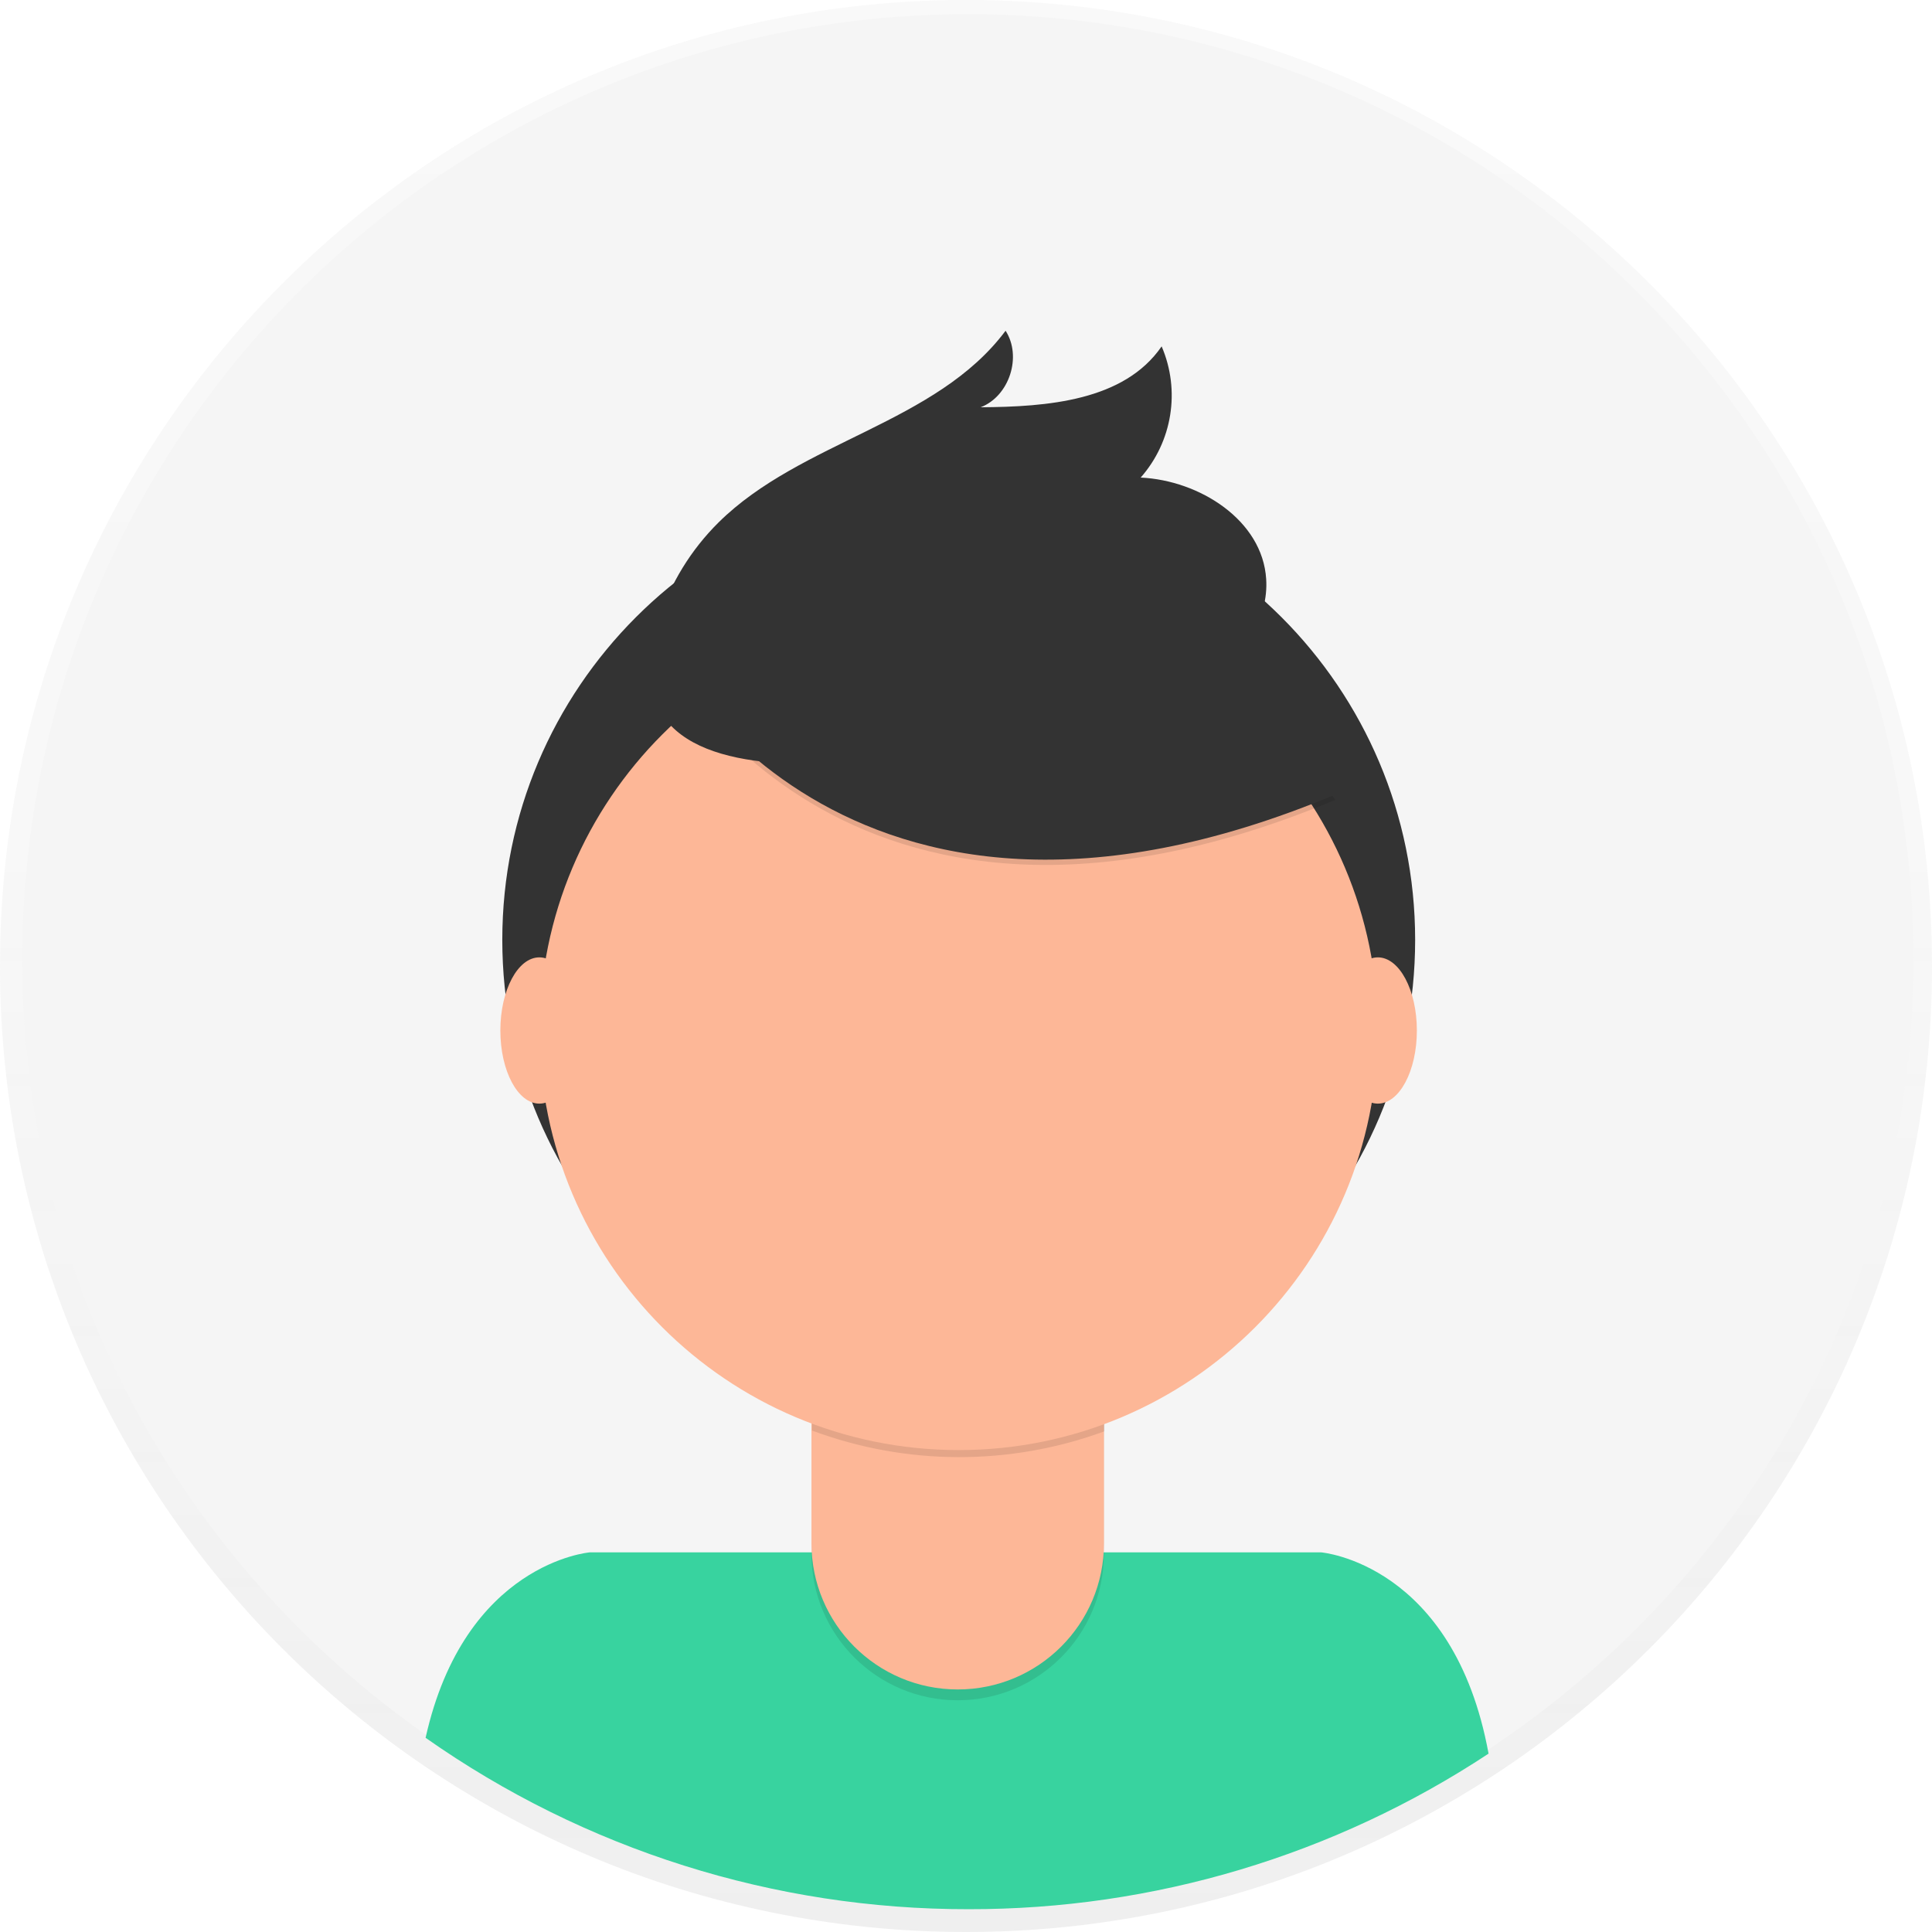
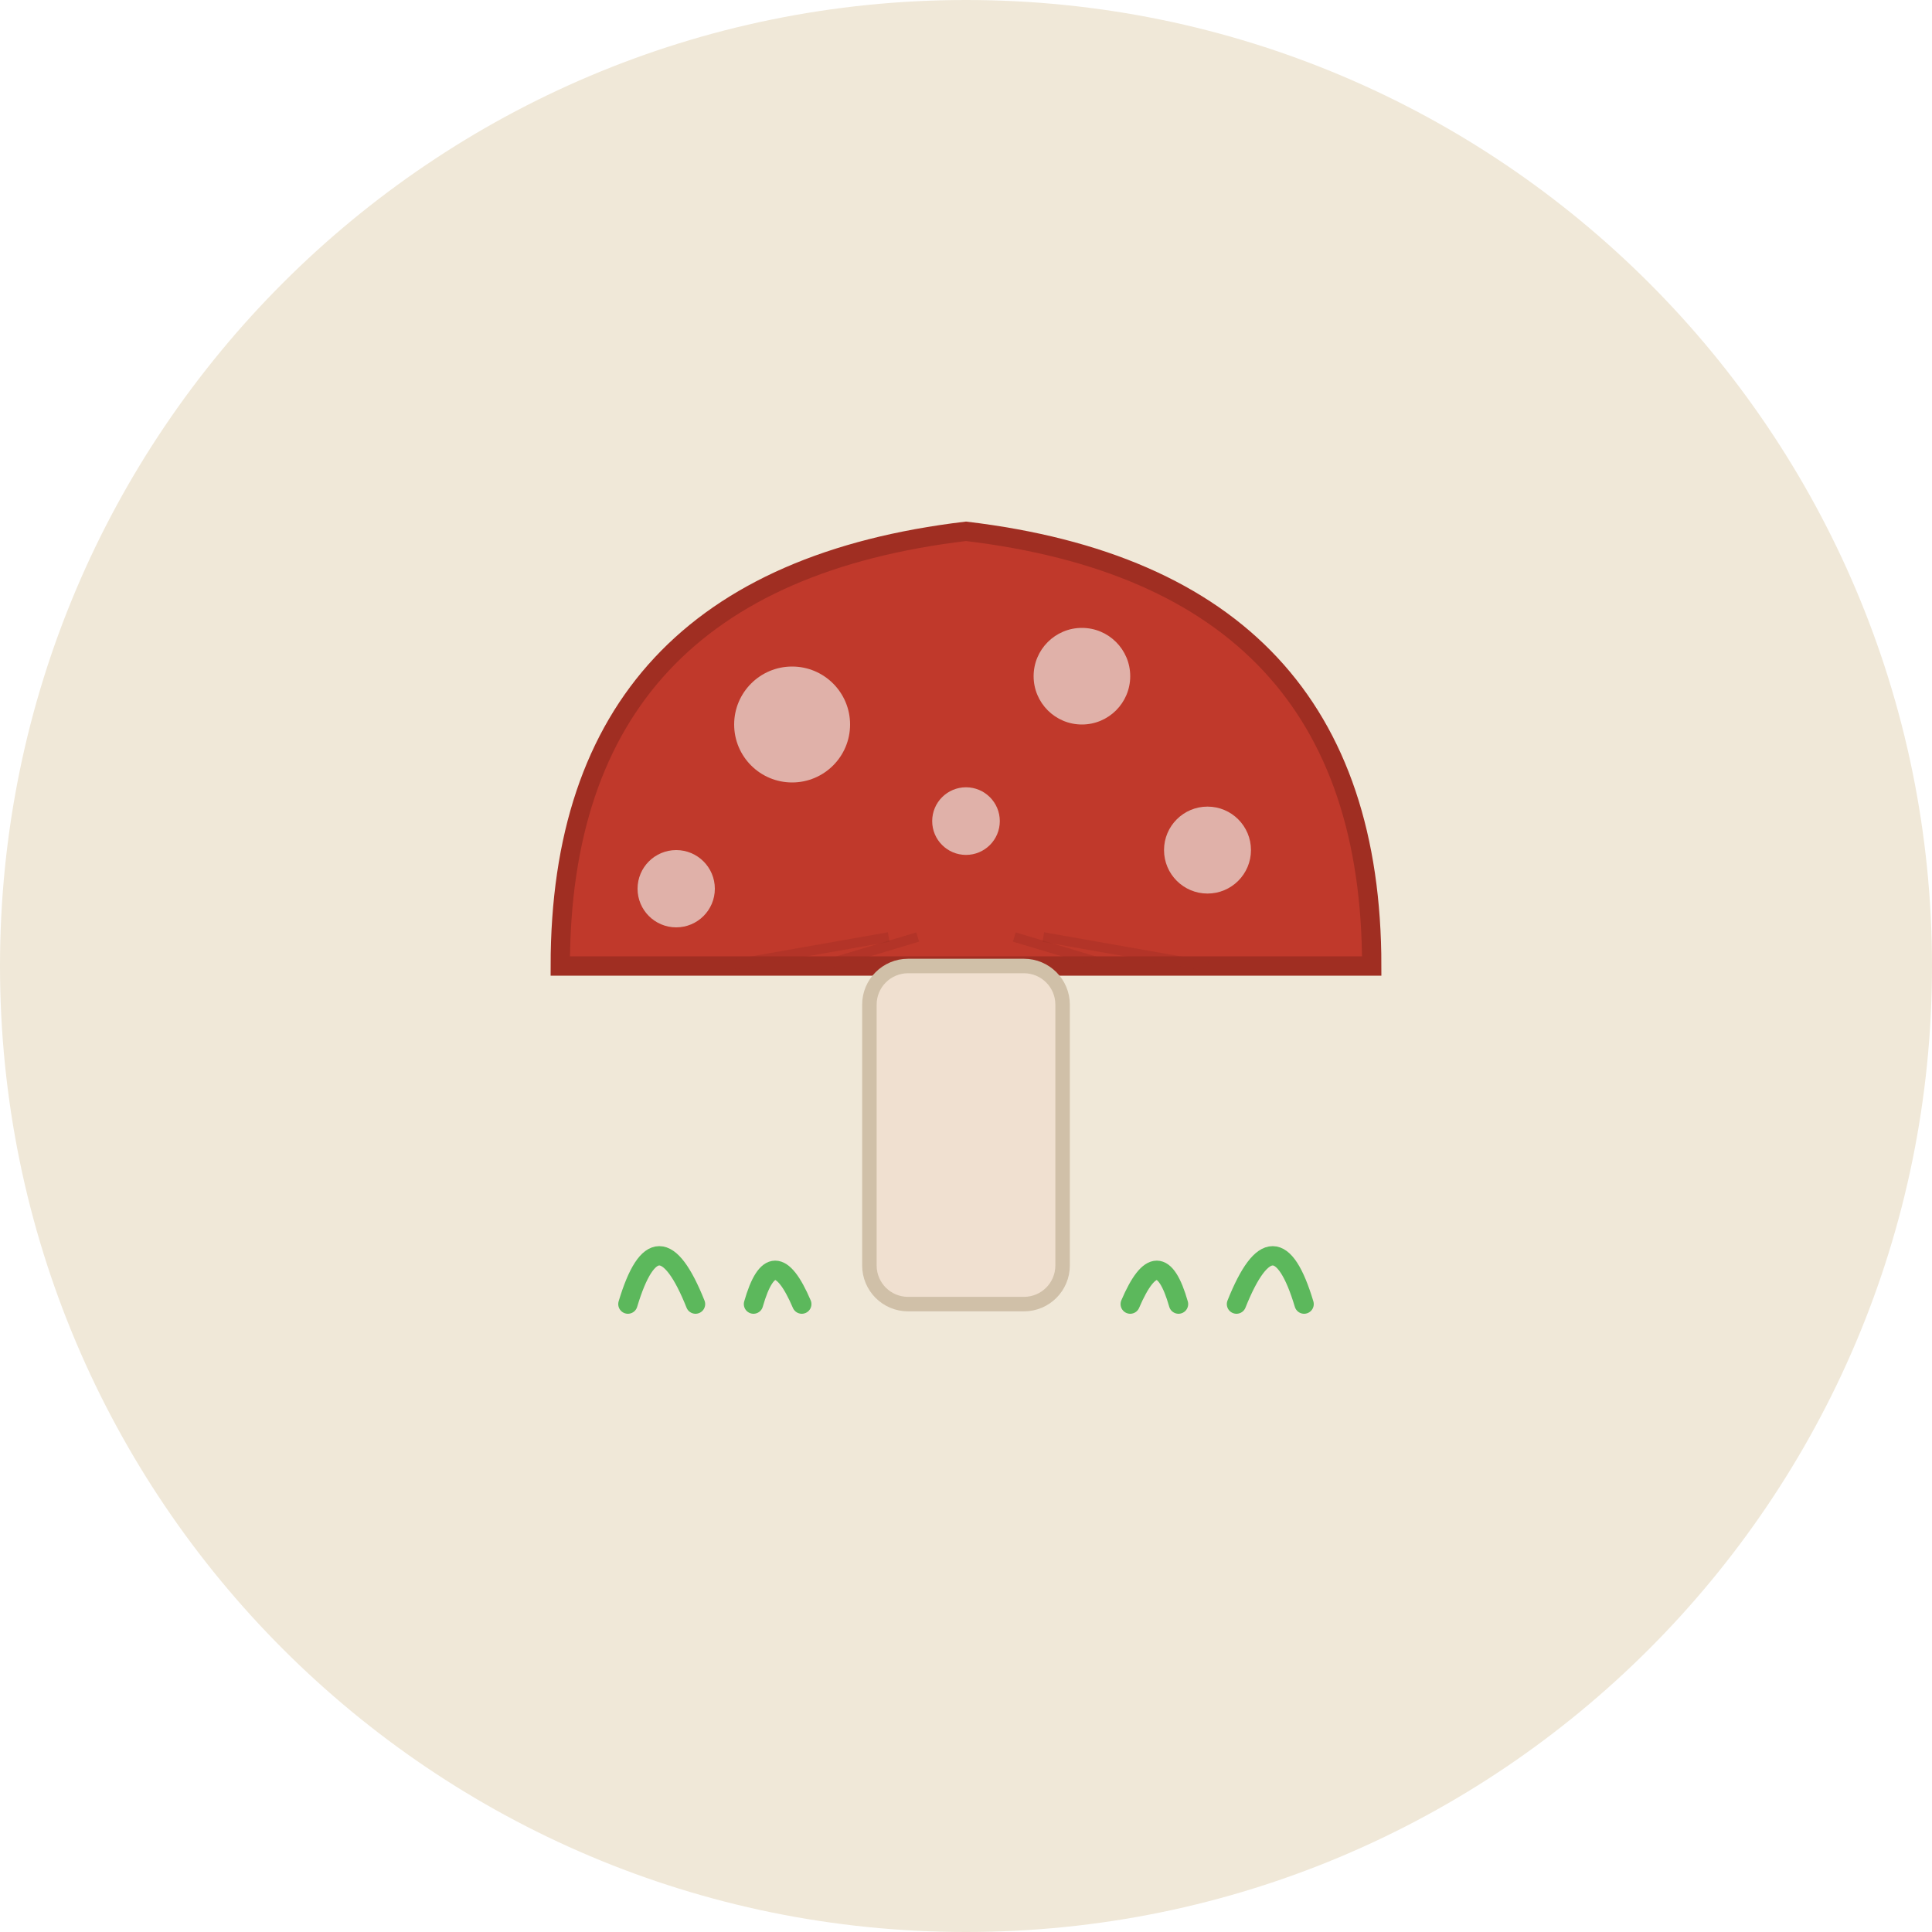
- <svg xmlns="http://www.w3.org/2000/svg" id="457bf273-24a3-4fd8-a857-e9b918267d6a" data-name="Layer 1" width="698" height="698" viewBox="0 0 698 698">
-   <defs>
-     <linearGradient id="b247946c-c62f-4d08-994a-4c3d64e1e98f" x1="349" y1="698" x2="349" gradientUnits="userSpaceOnUse">
-       <stop offset="0" stop-color="gray" stop-opacity="0.25" />
-       <stop offset="0.54" stop-color="gray" stop-opacity="0.12" />
-       <stop offset="1" stop-color="gray" stop-opacity="0.1" />
-     </linearGradient>
-   </defs>
-   <g opacity="0.5">
-     <circle cx="349" cy="349" r="349" fill="url(#b247946c-c62f-4d08-994a-4c3d64e1e98f)" />
+ <svg xmlns="http://www.w3.org/2000/svg" viewBox="0 0 200 200">
+   <circle cx="100" cy="100" r="100" fill="#f0e8d8" />
+   <g transform="translate(100,100)">
+     <path d="M-42,0 Q-42,-40 0,-45 Q42,-40 42,0 Z" fill="#c0392b" stroke="#a02e22" stroke-width="2" />
+     <circle cx="-18" cy="-25" r="6" fill="#e8d0c8" opacity="0.8" />
+     <circle cx="12" cy="-30" r="5" fill="#e8d0c8" opacity="0.8" />
+     <circle cx="25" cy="-12" r="4.5" fill="#e8d0c8" opacity="0.8" />
+     <circle cx="-30" cy="-8" r="4" fill="#e8d0c8" opacity="0.8" />
+     <circle cx="0" cy="-15" r="3.5" fill="#e8d0c8" opacity="0.8" />
+     <rect x="-10" y="0" width="20" height="35" rx="4" fill="#f0e0d0" stroke="#d0c0a8" stroke-width="1.5" />
+     <line x1="-25" y1="0" x2="-8" y2="-3" stroke="#a02e22" stroke-width="1" opacity="0.4" />
+     <line x1="-15" y1="0" x2="-5" y2="-3" stroke="#a02e22" stroke-width="1" opacity="0.4" />
+     <line x1="15" y1="0" x2="5" y2="-3" stroke="#a02e22" stroke-width="1" opacity="0.4" />
+     <line x1="25" y1="0" x2="8" y2="-3" stroke="#a02e22" stroke-width="1" opacity="0.4" />
+     <path d="M-35,35 Q-32,25 -28,35" fill="none" stroke="#5cb85c" stroke-width="2" stroke-linecap="round" />
+     <path d="M-22,35 Q-20,28 -17,35" fill="none" stroke="#5cb85c" stroke-width="2" stroke-linecap="round" />
+     <path d="M17,35 Q20,28 22,35" fill="none" stroke="#5cb85c" stroke-width="2" stroke-linecap="round" />
+     <path d="M28,35 Q32,25 35,35" fill="none" stroke="#5cb85c" stroke-width="2" stroke-linecap="round" />
  </g>
-   <circle cx="349.68" cy="346.77" r="341.64" fill="#f5f5f5" />
-   <path d="M601,790.76a340,340,0,0,0,187.79-56.2c-12.59-68.8-60.5-72.72-60.5-72.72H464.09s-45.21,3.71-59.33,67A340.07,340.07,0,0,0,601,790.76Z" transform="translate(-251 -101)" fill="#38d39f" />
-   <circle cx="346.37" cy="339.57" r="164.9" fill="#333" />
-   <path d="M293.15,476.92H398.81a0,0,0,0,1,0,0v84.53A52.83,52.83,0,0,1,346,614.28h0a52.83,52.83,0,0,1-52.83-52.83V476.92a0,0,0,0,1,0,0Z" opacity="0.1" />
-   <path d="M296.5,473h99a3.35,3.35,0,0,1,3.35,3.35v81.18A52.83,52.83,0,0,1,346,610.37h0a52.83,52.83,0,0,1-52.83-52.83V476.35A3.35,3.35,0,0,1,296.5,473Z" fill="#fdb797" />
-   <path d="M544.34,617.82a152.07,152.07,0,0,0,105.66.29v-13H544.34Z" transform="translate(-251 -101)" opacity="0.1" />
-   <circle cx="346.37" cy="372.44" r="151.45" fill="#fdb797" />
-   <path d="M489.49,335.68S553.32,465.24,733.37,390l-41.92-65.73-74.31-26.67Z" transform="translate(-251 -101)" opacity="0.1" />
-   <path d="M489.49,333.78s63.83,129.56,243.88,54.3l-41.92-65.73-74.31-26.67Z" transform="translate(-251 -101)" fill="#333" />
-   <path d="M488.93,325a87.49,87.49,0,0,1,21.69-35.27c29.79-29.45,78.63-35.66,103.68-69.24,6,9.32,1.36,23.65-9,27.65,24-.16,51.81-2.26,65.38-22a44.89,44.89,0,0,1-7.57,47.4c21.27,1,44,15.4,45.34,36.65.92,14.16-8,27.56-19.59,35.68s-25.71,11.85-39.56,14.9C608.86,369.7,462.54,407.07,488.93,325Z" transform="translate(-251 -101)" fill="#333" />
-   <ellipse cx="194.86" cy="372.3" rx="14.09" ry="26.42" fill="#fdb797" />
-   <ellipse cx="497.8" cy="372.3" rx="14.09" ry="26.42" fill="#fdb797" />
</svg>
